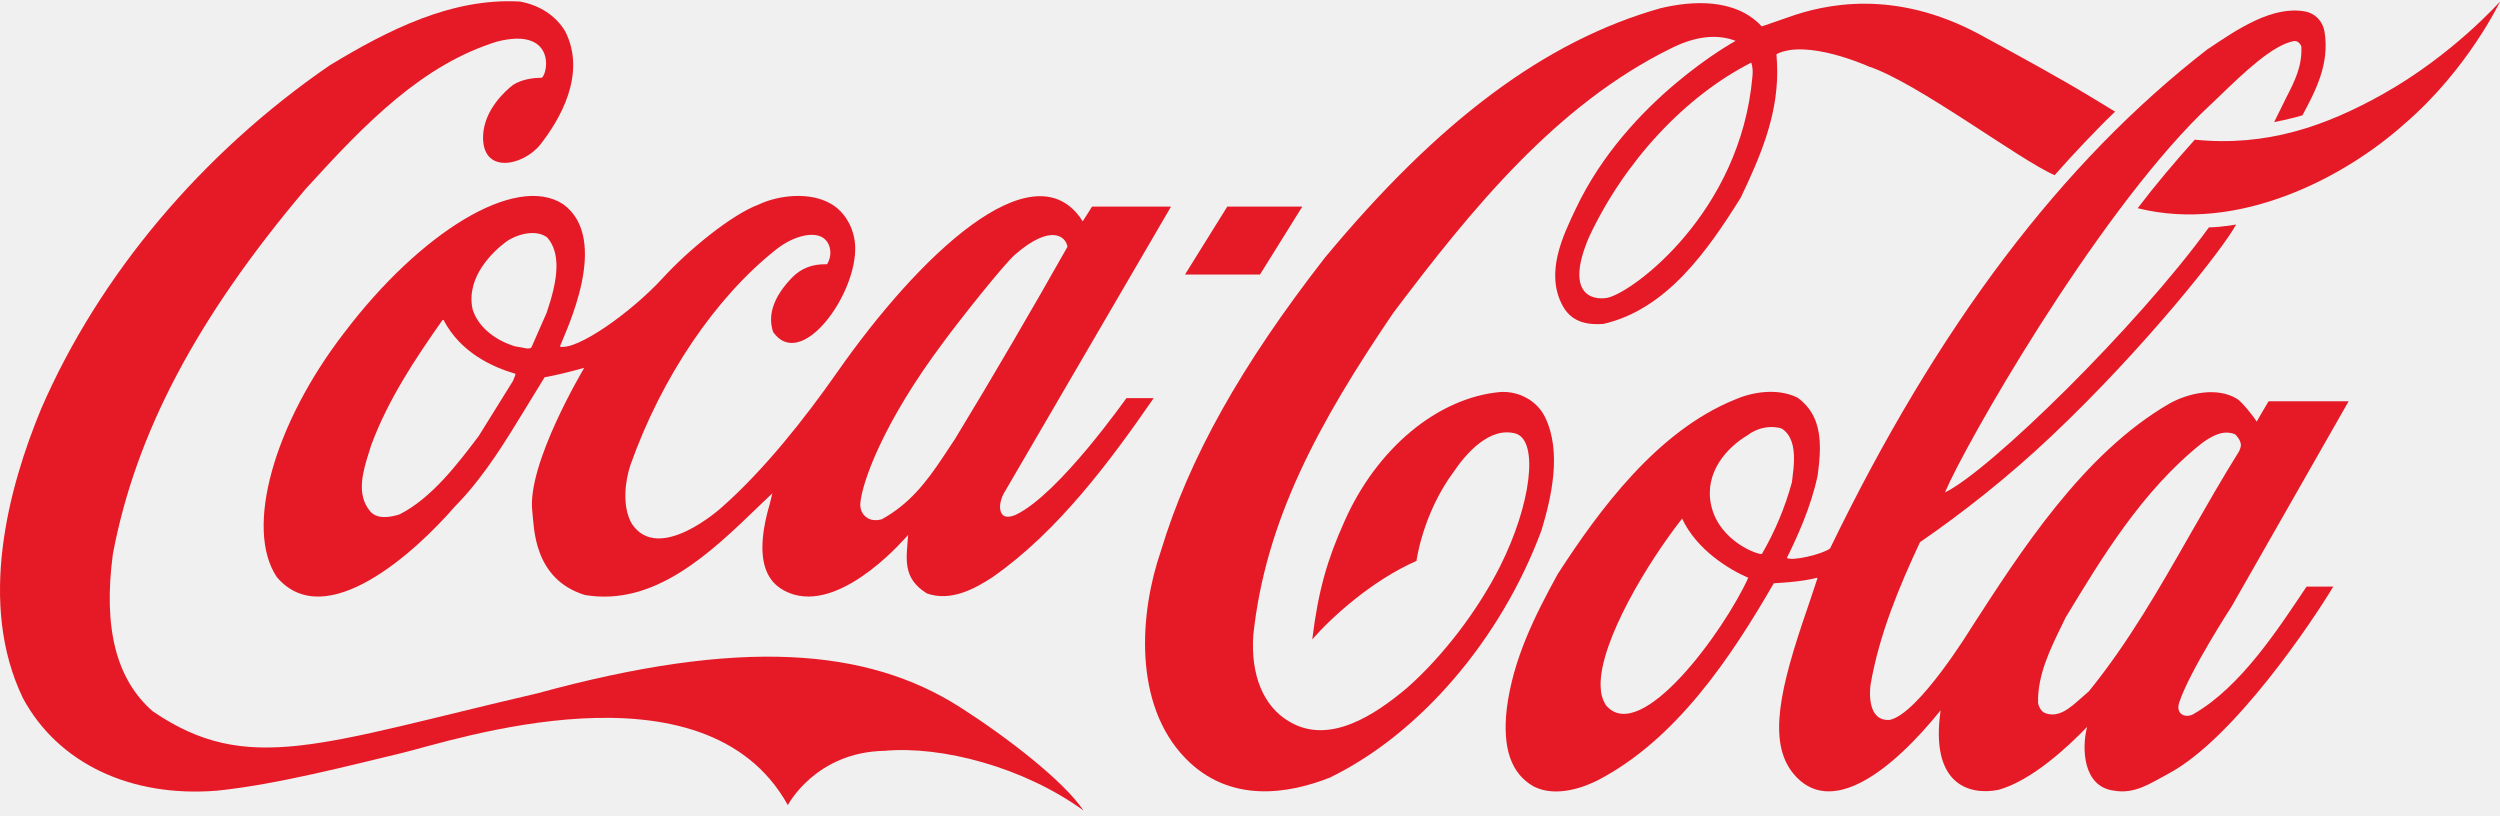
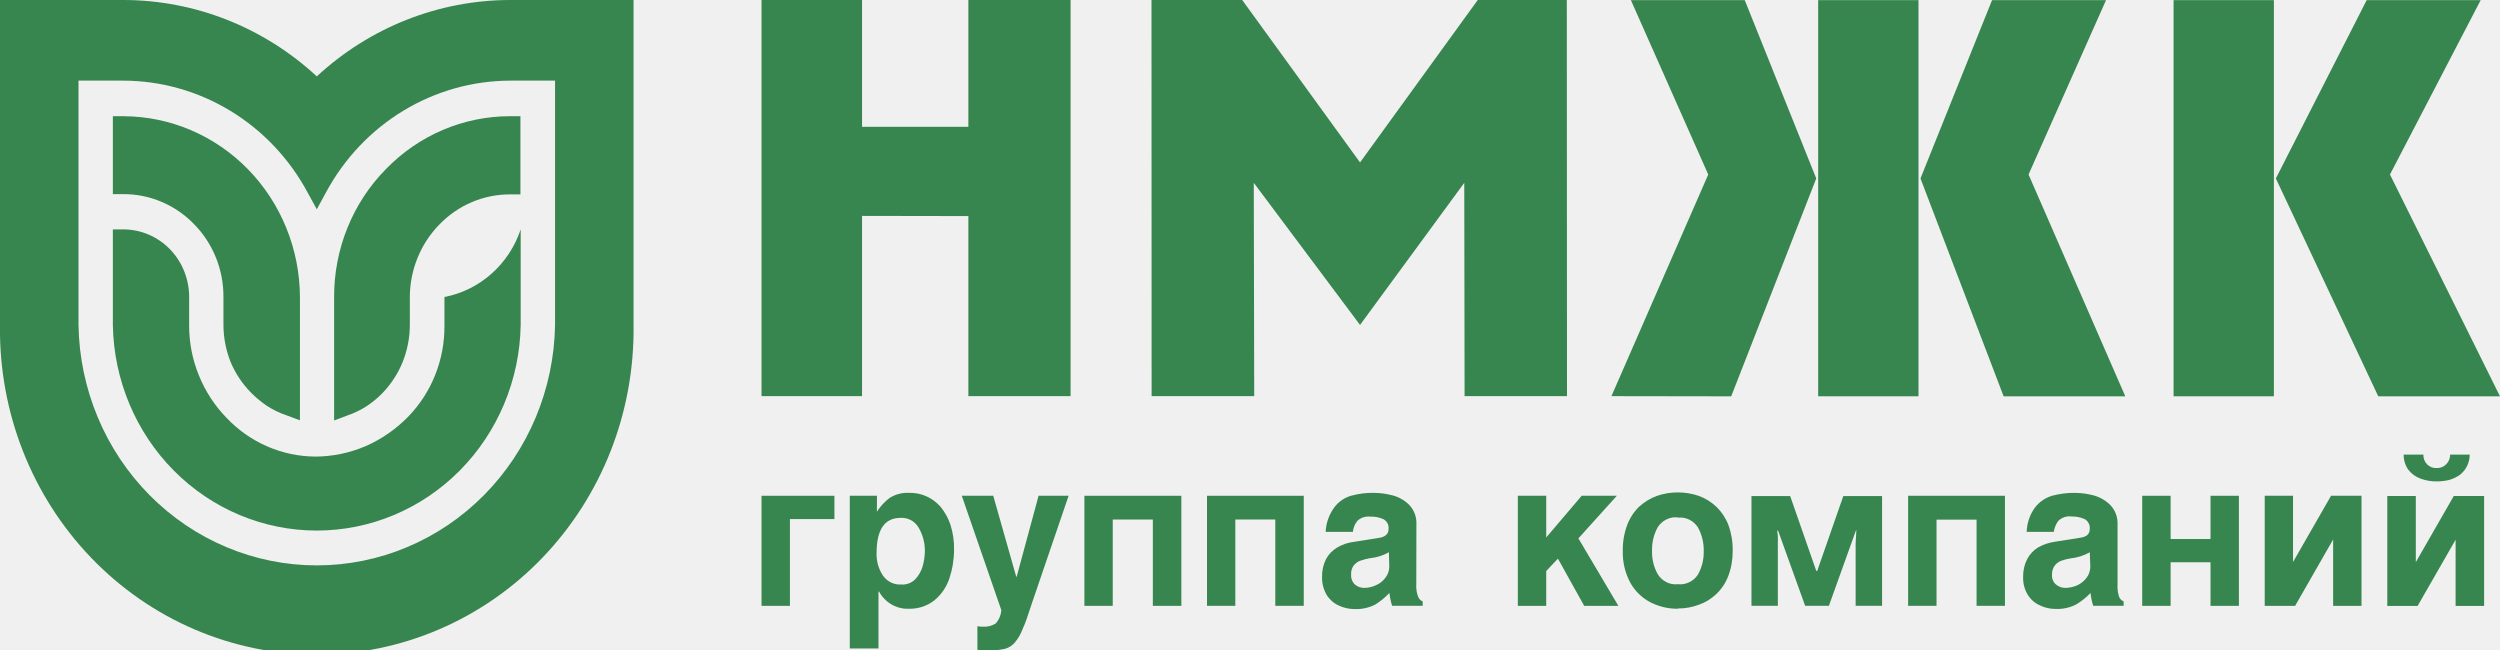
- <svg xmlns="http://www.w3.org/2000/svg" width="141" height="46" viewBox="0 0 141 46" fill="none">
-   <g clip-path="url(#clip0_1115_2075)">
-     <path d="M54.145 39.885C48.899 36.544 41.779 35.958 30.296 39.107C18.054 41.951 13.972 43.775 8.612 40.115C6.552 38.317 5.814 35.422 6.365 31.253C7.644 24.455 11.1 17.914 17.238 10.658C20.664 6.884 23.842 3.645 28.038 2.344C31.254 1.528 30.954 4.027 30.565 4.384C30.154 4.384 29.464 4.448 28.931 4.792C28.498 5.124 27.311 6.195 27.247 7.636C27.155 9.842 29.464 9.383 30.46 8.172C31.533 6.807 33.12 4.193 31.872 1.757C31.349 0.89 30.445 0.291 29.323 0.087C25.48 -0.13 21.902 1.681 18.599 3.683C11.376 8.643 5.598 15.517 2.328 23.041C0.443 27.58 -1.261 34.083 1.294 39.376C3.271 43.048 7.374 44.999 12.27 44.591C15.704 44.234 19.856 43.137 22.649 42.474C25.442 41.811 39.737 36.953 44.434 45.408C44.434 45.408 45.996 42.41 49.9 42.346C53.109 42.054 57.739 43.265 61.11 45.713C59.986 44.043 56.802 41.582 54.145 39.885Z" fill="#E61A27" />
-     <path d="M31.755 11.512C29.081 9.778 23.707 13.094 19.403 18.781C15.467 23.882 13.768 29.811 15.617 32.553C18.369 35.779 23.476 31.086 25.648 28.575L25.929 28.281C27.406 26.712 28.547 24.825 29.652 23.014C29.652 23.014 30.667 21.356 30.715 21.279C31.343 21.165 32.099 20.987 32.95 20.744C32.938 20.782 29.692 26.176 30.023 28.854C30.126 29.671 30.047 32.655 32.994 33.56C36.922 34.211 40.058 31.201 42.825 28.523C42.825 28.523 43.296 28.077 43.563 27.822C43.495 28.089 43.407 28.446 43.407 28.446C42.258 32.399 43.807 33.228 44.777 33.534C47.707 34.377 51.208 30.168 51.219 30.168C51.128 31.494 50.863 32.59 52.276 33.47C53.611 33.943 54.961 33.223 55.987 32.547C59.684 29.971 62.662 25.939 65.068 22.455H63.533C63.515 22.455 59.747 27.854 57.3 29.028C57.297 29.028 56.851 29.254 56.595 29.075C56.277 28.807 56.402 28.25 56.598 27.856C56.611 27.83 66.046 11.652 66.046 11.652H61.591C61.591 11.652 61.105 12.43 61.065 12.481C61.035 12.456 60.964 12.322 60.914 12.258C58.154 8.483 51.904 14.289 47.198 21.022C45.386 23.611 43.08 26.526 40.688 28.63C40.688 28.63 37.145 31.84 35.631 29.534C35.078 28.564 35.248 27.147 35.56 26.216C37.323 21.256 40.36 16.754 43.816 14.038C44.792 13.286 45.853 13.068 46.379 13.387C46.88 13.681 46.961 14.407 46.644 14.905C45.839 14.879 45.194 15.121 44.67 15.657C43.637 16.728 43.278 17.761 43.606 18.73C45.202 20.975 48.383 16.537 48.229 13.833C48.174 12.864 47.651 11.946 46.871 11.499C45.707 10.811 43.932 10.989 42.784 11.538C41.246 12.112 38.812 14.114 37.391 15.67C35.603 17.621 32.535 19.788 31.576 19.546C31.89 18.717 34.481 13.476 31.755 11.512ZM53.233 19.265C54.099 18.08 56.622 14.904 57.237 14.369C59.305 12.57 60.132 13.362 60.203 13.922C58.273 17.34 55.995 21.255 53.853 24.774C53.858 24.762 53.183 25.782 53.183 25.782C52.237 27.209 51.284 28.434 49.731 29.288C49.509 29.352 49.144 29.378 48.901 29.199C48.608 29.007 48.493 28.689 48.526 28.357C48.619 27.261 49.748 23.907 53.233 19.265ZM28.998 21.318C28.998 21.318 28.959 21.433 28.94 21.471C28.935 21.471 26.997 24.595 26.997 24.595C25.828 26.138 24.368 28.077 22.543 29.008C22.002 29.186 21.254 29.301 20.873 28.83C20.066 27.873 20.482 26.547 20.82 25.476L20.94 25.093C21.91 22.492 23.448 20.196 24.946 18.067C24.965 18.054 25.007 18.041 25.022 18.041C25.026 18.054 25.031 18.054 25.034 18.08C25.974 19.865 27.736 20.693 29.054 21.076C29.062 21.076 29.07 21.089 29.07 21.115C29.07 21.153 29.049 21.204 28.998 21.318ZM30.833 17.634C30.824 17.659 29.97 19.597 29.97 19.597C29.847 19.699 29.651 19.648 29.427 19.597L29.044 19.533C27.84 19.163 26.931 18.373 26.651 17.429C26.265 15.593 27.852 14.152 28.551 13.629C29.222 13.17 30.265 12.928 30.87 13.4C31.244 13.833 31.385 14.394 31.385 15.007C31.385 15.835 31.127 16.766 30.833 17.634ZM87.152 23.55C86.722 22.632 85.703 22.045 84.616 22.109C81.087 22.428 77.635 25.297 75.823 29.416C74.871 31.533 74.352 33.279 74.012 36.059C75.109 34.81 77.348 32.757 79.888 31.635C79.888 31.635 80.234 28.97 81.996 26.598C82.663 25.616 83.998 24.034 85.496 24.455C86.806 24.889 86.346 28.472 84.605 31.94C83.317 34.491 81.347 37.042 79.353 38.801C77.591 40.28 74.983 42.066 72.701 40.688C71.264 39.847 70.531 38.087 70.686 35.817C71.372 29.378 74.337 23.894 78.581 17.646C82.956 11.844 87.779 5.889 94.276 2.713C95.601 2.05 96.828 1.897 97.889 2.305C97.889 2.305 91.79 5.621 88.883 11.755C88.143 13.31 87.115 15.414 88.151 17.276C88.692 18.245 89.653 18.322 90.427 18.27C93.99 17.454 96.293 14.164 98.174 11.155C99.264 8.873 100.234 6.603 100.234 4.078C100.234 3.772 100.218 3.364 100.192 3.058C101.894 2.165 105.385 3.746 105.385 3.746C108.114 4.639 113.923 9.039 115.882 9.88C116.838 8.784 118.409 7.126 119.293 6.297L118.013 5.519C115.963 4.282 113.796 3.109 111.664 1.948C106.821 -0.665 102.878 0.252 100.872 0.967C100.084 1.247 99.363 1.489 99.363 1.489C97.874 -0.117 95.432 0.035 93.633 0.469C87.162 2.305 81.154 6.781 74.713 14.547C69.978 20.63 67.04 25.884 65.475 31.074C64.268 34.568 63.901 39.707 66.846 42.755C69.351 45.343 72.671 44.782 75.016 43.851C80.097 41.377 84.663 36.047 86.939 29.913C87.488 28.09 88.097 25.514 87.152 23.55ZM98.835 4.333C98.162 11.959 92.167 16.435 90.683 16.791C89.784 16.97 88.25 16.575 89.62 13.374C91.636 9.064 95.079 5.404 98.774 3.53C98.864 3.849 98.861 4.052 98.835 4.333ZM134.402 5.302C131.177 7.113 127.833 8.286 123.786 7.878C122.665 9.128 121.573 10.416 120.566 11.742C126.246 13.17 132.268 9.995 135.627 6.973C139.18 3.925 141.002 0.087 141.002 0.087C141.002 0.087 138.339 3.096 134.402 5.302ZM73.45 11.652H69.219L66.833 15.485H71.063L73.45 11.652Z" fill="#E61A27" />
-     <path d="M123.766 40.241C123.311 40.547 122.672 40.311 122.911 39.61C123.507 37.825 125.873 34.187 125.873 34.187L132.464 22.63H127.949C127.735 22.978 127.276 23.779 127.276 23.779C127.067 23.435 126.442 22.67 126.185 22.505C125.082 21.815 123.464 22.141 122.348 22.766C117.494 25.572 113.953 31.115 111.16 35.438C111.16 35.438 108.22 40.244 106.588 40.601C105.314 40.703 105.445 39.007 105.5 38.611C105.993 35.754 107.137 33.038 108.289 30.577C110.634 28.971 113.309 26.867 115.74 24.559C121.017 19.572 125.465 13.923 126.116 12.661C126.116 12.661 125.412 12.801 124.581 12.826C120.521 18.424 112.214 26.561 109.696 27.772C110.812 25.119 118.02 12.456 124.154 6.399L125.119 5.481C126.612 4.04 128.158 2.561 129.363 2.318C129.491 2.306 129.655 2.318 129.796 2.612C129.85 3.734 129.427 4.563 128.943 5.507L128.263 6.884C128.263 6.884 129.226 6.706 129.858 6.501C130.591 5.137 131.403 3.606 131.103 1.783C131.004 1.197 130.574 0.75 130.012 0.648C128.183 0.304 126.189 1.643 124.584 2.727L124.519 2.765C116.27 9.154 109.305 18.361 103.215 30.934C102.774 31.265 101.069 31.661 100.779 31.469C101.38 30.245 102.137 28.6 102.516 26.815C102.582 26.305 102.643 25.782 102.643 25.272C102.643 24.175 102.376 23.142 101.382 22.428C100.216 21.854 98.775 22.122 97.803 22.555C93.45 24.341 90.197 28.753 87.849 32.387C86.586 34.696 85.327 37.169 84.978 40C84.733 42.218 85.233 43.647 86.509 44.361C87.821 45.024 89.472 44.335 90.121 44.004C94.531 41.708 97.612 37.105 100.041 32.897C100.138 32.884 101.464 32.846 102.467 32.591C102.48 32.591 102.486 32.591 102.508 32.604C102.451 32.795 101.932 34.325 101.932 34.325C100.393 38.788 99.681 41.823 101.135 43.621C103.213 46.159 106.653 43.532 109.451 40.063C108.851 44.22 111.03 44.871 112.691 44.552C114.599 44.043 116.726 42.027 117.713 40.995C117.396 42.206 117.482 44.374 119.218 44.591C120.408 44.808 121.298 44.168 122.328 43.62C126.024 41.63 130.448 35.001 131.597 33.084H130.091C128.458 35.524 126.38 38.722 123.766 40.241ZM90.593 39.797C90.359 39.452 90.281 39.076 90.273 38.669C90.228 36.168 92.949 31.691 94.87 29.251H94.874C95.679 30.994 97.502 32.114 98.602 32.586C97.235 35.595 92.548 42.041 90.593 39.797ZM99.373 31.24C99.243 31.33 96.945 30.564 96.501 28.46C96.124 26.649 97.385 25.234 98.606 24.52C99.13 24.112 99.919 23.972 100.498 24.175C101.036 24.533 101.181 25.171 101.181 25.858C101.181 26.28 101.125 26.713 101.075 27.108L101.064 27.198C100.679 28.612 100.111 29.97 99.373 31.24ZM117.809 38.993C117.807 38.993 117.372 39.376 117.372 39.376C116.752 39.924 116.114 40.511 115.344 40.217C115.131 40.141 114.982 39.86 114.946 39.643C114.911 38.074 115.625 36.621 116.318 35.206L116.496 34.836C118.489 31.546 120.805 27.669 124.208 24.979C124.781 24.57 125.403 24.227 126.06 24.494C126.211 24.635 126.387 24.877 126.387 25.119C126.387 25.196 126.318 25.4 126.278 25.463C125.328 26.982 124.423 28.575 123.543 30.105C121.823 33.127 120.039 36.251 117.809 38.993Z" fill="#E61A27" />
+ <svg xmlns="http://www.w3.org/2000/svg" width="150" height="39" viewBox="0 0 150 39" fill="none">
+   <g clip-path="url(#clip0_1115_2097)">
+     <path fill-rule="evenodd" clip-rule="evenodd" d="M126.362 0.008H119.523L115.229 10.707L120.218 23.78H127.518L121.713 10.471L126.362 0.008Z" fill="#37864F" />
+     <path d="M115.11 0.008H109.09V23.777H115.11V0.008Z" fill="#37864F" />
+     <path fill-rule="evenodd" clip-rule="evenodd" d="M103.873 23.78L108.975 10.707L104.685 0.008H97.853L102.494 10.471L96.686 23.769L103.873 23.78Z" fill="#37864F" />
+     <path fill-rule="evenodd" clip-rule="evenodd" d="M143.398 10.471L148.84 0.008H142.001L136.551 10.707L142.696 23.78H150L143.398 10.471Z" fill="#37864F" />
+     <path d="M136.434 0.008H130.414V23.777H136.434V0.008Z" fill="#37864F" />
+     <path fill-rule="evenodd" clip-rule="evenodd" d="M64.235 23.769V0H58.102V7.608H51.723V0H45.691V23.769H51.723V12.954L58.102 12.965V23.769H64.235Z" fill="#37864F" />
+     <path fill-rule="evenodd" clip-rule="evenodd" d="M87.875 23.769L87.856 10.97L81.602 19.496L75.227 10.97L75.253 23.769H69.097L69.09 0H74.532L81.602 9.746L88.665 0H94.009L94.02 23.769H87.875Z" fill="#37864F" />
+     <path fill-rule="evenodd" clip-rule="evenodd" d="M50.065 31.145H47.395V36.351H45.691V29.746H50.065V31.145Z" fill="#37864F" />
+     <path fill-rule="evenodd" clip-rule="evenodd" d="M54.102 35.072C54.25 35.079 54.398 35.055 54.537 35.002C54.676 34.949 54.803 34.867 54.91 34.762C55.116 34.543 55.269 34.278 55.356 33.987C55.44 33.694 55.486 33.391 55.492 33.085C55.5 32.58 55.369 32.083 55.114 31.651C55.003 31.462 54.842 31.307 54.65 31.206C54.458 31.104 54.242 31.058 54.027 31.074C53.075 31.074 52.595 31.779 52.595 33.185C52.579 33.663 52.711 34.134 52.973 34.53C53.097 34.711 53.265 34.855 53.461 34.95C53.656 35.044 53.872 35.085 54.087 35.068L54.102 35.072ZM52.614 30.703C52.816 30.385 53.072 30.107 53.369 29.881C53.724 29.655 54.138 29.547 54.555 29.571C54.911 29.563 55.265 29.634 55.591 29.781C55.917 29.927 56.208 30.145 56.444 30.42C56.7 30.737 56.898 31.099 57.029 31.489C57.18 31.966 57.253 32.467 57.244 32.969C57.243 33.566 57.146 34.158 56.957 34.723C56.782 35.238 56.468 35.691 56.051 36.029C55.617 36.365 55.084 36.539 54.54 36.525C54.176 36.541 53.815 36.453 53.498 36.271C53.18 36.088 52.918 35.818 52.742 35.49H52.709V38.907H50.986V29.746H52.618L52.614 30.703Z" fill="#37864F" />
+     <path fill-rule="evenodd" clip-rule="evenodd" d="M61.903 36.23C61.688 36.881 61.525 37.392 61.359 37.737C61.252 38.028 61.098 38.298 60.902 38.535C60.751 38.72 60.55 38.855 60.324 38.922C60.021 38.995 59.71 39.026 59.399 39.015L58.644 38.996V37.574C58.753 37.594 58.865 37.603 58.976 37.601C59.24 37.618 59.502 37.554 59.731 37.419C59.935 37.198 60.058 36.91 60.079 36.606L57.707 29.746H59.595L60.974 34.603H61L62.315 29.746H64.116L61.903 36.23Z" fill="#37864F" />
+     <path fill-rule="evenodd" clip-rule="evenodd" d="M70.881 36.351H69.17V31.172H66.764V36.351H65.064V29.746H70.881V36.351Z" fill="#37864F" />
+     <path fill-rule="evenodd" clip-rule="evenodd" d="M78.225 36.35H76.518V31.171H74.119V36.35H72.42V29.746H78.225V36.35Z" fill="#37864F" />
+     <path fill-rule="evenodd" clip-rule="evenodd" d="M83.334 33.135C82.984 33.333 82.599 33.454 82.201 33.491C81.992 33.527 81.786 33.582 81.585 33.654C81.436 33.715 81.305 33.817 81.208 33.948C81.104 34.102 81.055 34.288 81.068 34.475C81.059 34.588 81.076 34.701 81.118 34.806C81.159 34.911 81.223 35.005 81.306 35.08C81.458 35.205 81.647 35.273 81.842 35.273C82.094 35.274 82.343 35.217 82.571 35.107C82.796 35.01 82.991 34.852 83.134 34.65C83.283 34.459 83.362 34.22 83.357 33.975L83.334 33.135ZM84.977 35.052C84.96 35.307 84.997 35.562 85.086 35.8C85.11 35.865 85.147 35.923 85.195 35.972C85.242 36.021 85.299 36.059 85.362 36.083V36.35H83.527C83.449 36.098 83.394 35.838 83.364 35.575C83.11 35.846 82.823 36.082 82.511 36.276C82.132 36.468 81.713 36.56 81.291 36.544C80.956 36.547 80.624 36.474 80.32 36.331C80.023 36.196 79.772 35.973 79.599 35.692C79.408 35.367 79.312 34.993 79.323 34.615C79.314 34.243 79.396 33.876 79.561 33.546C79.718 33.256 79.949 33.016 80.23 32.852C80.531 32.672 80.865 32.557 81.212 32.515L82.722 32.275C83.1 32.221 83.311 32.047 83.311 31.764C83.33 31.639 83.308 31.511 83.251 31.399C83.193 31.288 83.102 31.198 82.99 31.144C82.74 31.036 82.469 30.985 82.197 30.997C82.061 30.982 81.923 30.997 81.793 31.041C81.662 31.085 81.543 31.157 81.442 31.252C81.289 31.439 81.196 31.669 81.174 31.911H79.538C79.564 31.374 79.749 30.858 80.067 30.431C80.319 30.099 80.669 29.858 81.064 29.745C81.511 29.621 81.972 29.562 82.435 29.571C82.818 29.575 83.198 29.627 83.568 29.726C83.947 29.826 84.293 30.027 84.569 30.311C84.712 30.465 84.823 30.648 84.895 30.848C84.966 31.048 84.997 31.261 84.984 31.473L84.977 35.052Z" fill="#37864F" />
+     <path fill-rule="evenodd" clip-rule="evenodd" d="M92.774 36.351H91.07V29.746H92.774V32.248L94.9 29.746H97.011L94.704 32.303L97.102 36.351H95.051L93.476 33.519L92.774 34.259V36.351Z" fill="#37864F" />
+     <path fill-rule="evenodd" clip-rule="evenodd" d="M100.671 31.044C100.436 31.018 100.199 31.06 99.986 31.165C99.772 31.27 99.591 31.433 99.463 31.636C99.225 32.068 99.108 32.558 99.123 33.054C99.108 33.542 99.226 34.025 99.463 34.449C99.589 34.656 99.769 34.822 99.983 34.929C100.196 35.036 100.435 35.079 100.671 35.053C100.904 35.078 101.14 35.038 101.352 34.936C101.564 34.834 101.746 34.675 101.876 34.476C102.114 34.048 102.235 33.562 102.224 33.069C102.236 32.571 102.116 32.078 101.876 31.644C101.747 31.442 101.567 31.281 101.354 31.177C101.142 31.074 100.905 31.033 100.671 31.059V31.044ZM100.671 36.525C100.1 36.531 99.536 36.398 99.025 36.137C98.523 35.877 98.106 35.474 97.824 34.975C97.505 34.383 97.347 33.714 97.367 33.038C97.359 32.509 97.45 31.983 97.635 31.489C97.793 31.073 98.039 30.698 98.356 30.393C98.665 30.114 99.023 29.897 99.41 29.754C99.817 29.614 100.243 29.543 100.671 29.544C101.099 29.545 101.524 29.615 101.929 29.754C102.318 29.895 102.676 30.117 102.979 30.404C103.294 30.707 103.541 31.078 103.7 31.489C103.882 31.984 103.971 32.51 103.961 33.038C103.968 33.556 103.88 34.07 103.7 34.553C103.544 34.967 103.297 35.34 102.979 35.642C102.676 35.932 102.315 36.153 101.922 36.288C101.521 36.437 101.098 36.512 100.671 36.509V36.525Z" fill="#37864F" />
+     <path fill-rule="evenodd" clip-rule="evenodd" d="M111.353 31.837L109.733 36.35H108.309L106.685 31.837H106.633C106.633 31.899 106.659 32.012 106.67 32.155C106.682 32.298 106.67 32.45 106.67 32.624V36.35H105.088V29.765H107.411L108.978 34.259H109.031L110.598 29.765H112.925V36.35H111.338V32.624C111.338 32.477 111.357 32.322 111.365 32.167C111.372 32.012 111.365 31.911 111.391 31.837H111.353Z" fill="#37864F" />
+     <path fill-rule="evenodd" clip-rule="evenodd" d="M120.297 36.35H118.594V31.179H116.192V36.35H114.488V29.746H120.297V36.35Z" fill="#37864F" />
+     <path fill-rule="evenodd" clip-rule="evenodd" d="M125.388 33.135C125.038 33.334 124.652 33.458 124.255 33.499C124.049 33.53 123.846 33.582 123.65 33.654C123.502 33.717 123.371 33.819 123.273 33.949C123.166 34.102 123.113 34.288 123.122 34.476C123.11 34.59 123.127 34.705 123.171 34.811C123.214 34.916 123.283 35.009 123.371 35.08C123.526 35.206 123.717 35.274 123.915 35.274C124.165 35.271 124.413 35.217 124.644 35.115C124.866 35.01 125.059 34.851 125.206 34.65C125.348 34.456 125.422 34.218 125.418 33.976L125.388 33.135ZM127.053 35.053C127.035 35.306 127.066 35.56 127.144 35.8C127.167 35.865 127.204 35.924 127.252 35.972C127.299 36.021 127.357 36.059 127.419 36.083V36.35H125.592C125.512 36.099 125.459 35.839 125.433 35.576C125.177 35.846 124.886 36.079 124.568 36.269C124.19 36.462 123.77 36.554 123.348 36.536C123.019 36.541 122.694 36.468 122.396 36.323C122.094 36.192 121.838 35.969 121.664 35.684C121.47 35.364 121.374 34.992 121.388 34.615C121.379 34.245 121.462 33.878 121.63 33.55C121.781 33.257 122.008 33.013 122.287 32.845C122.594 32.671 122.929 32.556 123.276 32.508L124.787 32.268C125.187 32.225 125.384 32.039 125.384 31.756C125.4 31.632 125.378 31.505 125.32 31.394C125.262 31.283 125.173 31.193 125.063 31.137C124.815 31.031 124.549 30.981 124.281 30.989C124.139 30.97 123.994 30.984 123.858 31.03C123.722 31.077 123.598 31.154 123.495 31.257C123.354 31.448 123.262 31.674 123.227 31.911H121.6C121.616 31.384 121.79 30.874 122.098 30.451C122.359 30.113 122.717 29.866 123.122 29.746C123.57 29.625 124.032 29.566 124.496 29.572C124.879 29.575 125.259 29.627 125.629 29.727C126.005 29.831 126.348 30.032 126.626 30.311C126.772 30.465 126.885 30.647 126.958 30.847C127.032 31.047 127.064 31.26 127.053 31.474V35.053Z" fill="#37864F" />
+     <path fill-rule="evenodd" clip-rule="evenodd" d="M134.334 36.351H132.631V33.736H130.237V36.351H128.533V29.746H130.237V32.341H132.631V29.746H134.334V36.351Z" fill="#37864F" />
+     <path fill-rule="evenodd" clip-rule="evenodd" d="M141.691 36.351H139.988V32.369L137.707 36.351H135.883V29.746H137.582V33.721L139.863 29.746H141.691V36.351Z" fill="#37864F" />
+     <path fill-rule="evenodd" clip-rule="evenodd" d="M149.047 36.358H147.336V32.384L145.055 36.358H143.238V29.761H144.949V33.728L147.226 29.761H149.047V36.358Z" fill="#37864F" />
+     <path fill-rule="evenodd" clip-rule="evenodd" d="M148.183 27.278C148.183 27.515 148.129 27.748 148.025 27.959C147.922 28.17 147.771 28.354 147.586 28.495C147.392 28.63 147.177 28.732 146.952 28.797C146.704 28.855 146.45 28.885 146.196 28.886C145.863 28.888 145.531 28.829 145.218 28.712C144.928 28.606 144.673 28.416 144.485 28.165C144.308 27.906 144.215 27.595 144.221 27.278H145.403C145.399 27.386 145.416 27.493 145.455 27.594C145.493 27.694 145.552 27.785 145.626 27.861C145.701 27.937 145.79 27.996 145.888 28.034C145.986 28.073 146.091 28.09 146.196 28.084C146.302 28.088 146.407 28.07 146.506 28.032C146.604 27.993 146.694 27.934 146.77 27.859C146.846 27.784 146.906 27.694 146.947 27.594C146.988 27.494 147.009 27.387 147.008 27.278H148.183Z" fill="#37864F" />
+     <path d="M30.622 0C26.331 0.001 22.193 1.634 19.008 4.583C15.827 1.638 11.695 0.005 7.41 0L-6.462e-05 0V19.504C-0.036 22.087 0.43 24.652 1.369 27.049C2.308 29.446 3.703 31.628 5.471 33.467C7.239 35.307 9.347 36.767 11.67 37.764C13.994 38.761 16.488 39.275 19.006 39.275C21.525 39.275 24.019 38.761 26.342 37.764C28.666 36.767 30.773 35.307 32.541 33.467C34.31 31.628 35.704 29.446 36.644 27.049C37.583 24.652 38.048 22.087 38.013 19.504V0H30.622ZM33.303 19.496C33.242 23.344 31.709 27.013 29.035 29.712C26.36 32.411 22.758 33.923 19.006 33.923C15.254 33.923 11.653 32.411 8.978 29.712C6.304 27.013 4.77 23.344 4.71 19.496V4.838H7.41C9.666 4.845 11.88 5.47 13.821 6.649C15.763 7.828 17.362 9.518 18.453 11.543L19.008 12.558L19.56 11.543C20.652 9.515 22.254 7.823 24.2 6.644C26.145 5.465 28.362 4.842 30.622 4.838H33.303V19.496Z" fill="#37864F" />
+     <path d="M11.647 13.453C12.209 14.025 12.653 14.705 12.956 15.454C13.258 16.204 13.411 17.008 13.407 17.819V19.519C13.412 20.265 13.554 21.002 13.826 21.693C14.112 22.387 14.528 23.018 15.05 23.548C15.348 23.851 15.674 24.122 16.024 24.358C16.379 24.587 16.759 24.772 17.157 24.908L17.996 25.218V17.819C17.984 14.946 16.866 12.194 14.885 10.163C12.905 8.132 10.222 6.985 7.421 6.973H6.771V11.648H7.41C8.197 11.646 8.978 11.805 9.705 12.115C10.432 12.425 11.093 12.88 11.647 13.453Z" fill="#37864F" />
+     <path d="M23.148 10.153C22.161 11.156 21.379 12.351 20.847 13.667C20.314 14.983 20.043 16.394 20.047 17.819V25.229L20.866 24.919C21.264 24.783 21.645 24.599 22 24.369C22.352 24.138 22.678 23.867 22.97 23.56C23.485 23.023 23.892 22.389 24.171 21.693C24.447 20.994 24.589 20.247 24.59 19.492V17.819C24.597 16.185 25.235 14.62 26.365 13.469C26.92 12.894 27.581 12.438 28.309 12.128C29.037 11.818 29.818 11.661 30.607 11.664H31.226V6.973H30.622C29.233 6.969 27.857 7.248 26.574 7.794C25.291 8.34 24.126 9.142 23.148 10.153Z" fill="#37864F" />
+     <path d="M26.667 17.819V19.519C26.677 20.54 26.488 21.552 26.112 22.497C25.735 23.442 25.178 24.299 24.473 25.02C23.739 25.765 22.874 26.361 21.924 26.775C20.973 27.179 19.954 27.39 18.925 27.395C17.93 27.39 16.946 27.182 16.031 26.783C15.115 26.384 14.286 25.802 13.592 25.07C12.882 24.342 12.319 23.477 11.934 22.525C11.543 21.573 11.344 20.549 11.349 19.516V17.819C11.35 16.746 10.936 15.716 10.197 14.955C9.459 14.195 8.456 13.766 7.41 13.763H6.771V19.504C6.828 22.794 8.142 25.93 10.43 28.236C12.718 30.542 15.798 31.834 19.006 31.834C22.214 31.834 25.294 30.542 27.582 28.236C29.871 25.93 31.184 22.794 31.241 19.504V13.763C30.897 14.794 30.292 15.713 29.489 16.425C28.685 17.138 27.712 17.619 26.667 17.819Z" fill="#37864F" />
  </g>
  <defs>
-     <clipPath id="clip0_1115_2075">
-       <rect width="141" height="46" fill="white" />
+     <clipPath id="clip0_1115_2097">
+       <rect width="150" height="39" fill="white" />
    </clipPath>
  </defs>
</svg>
